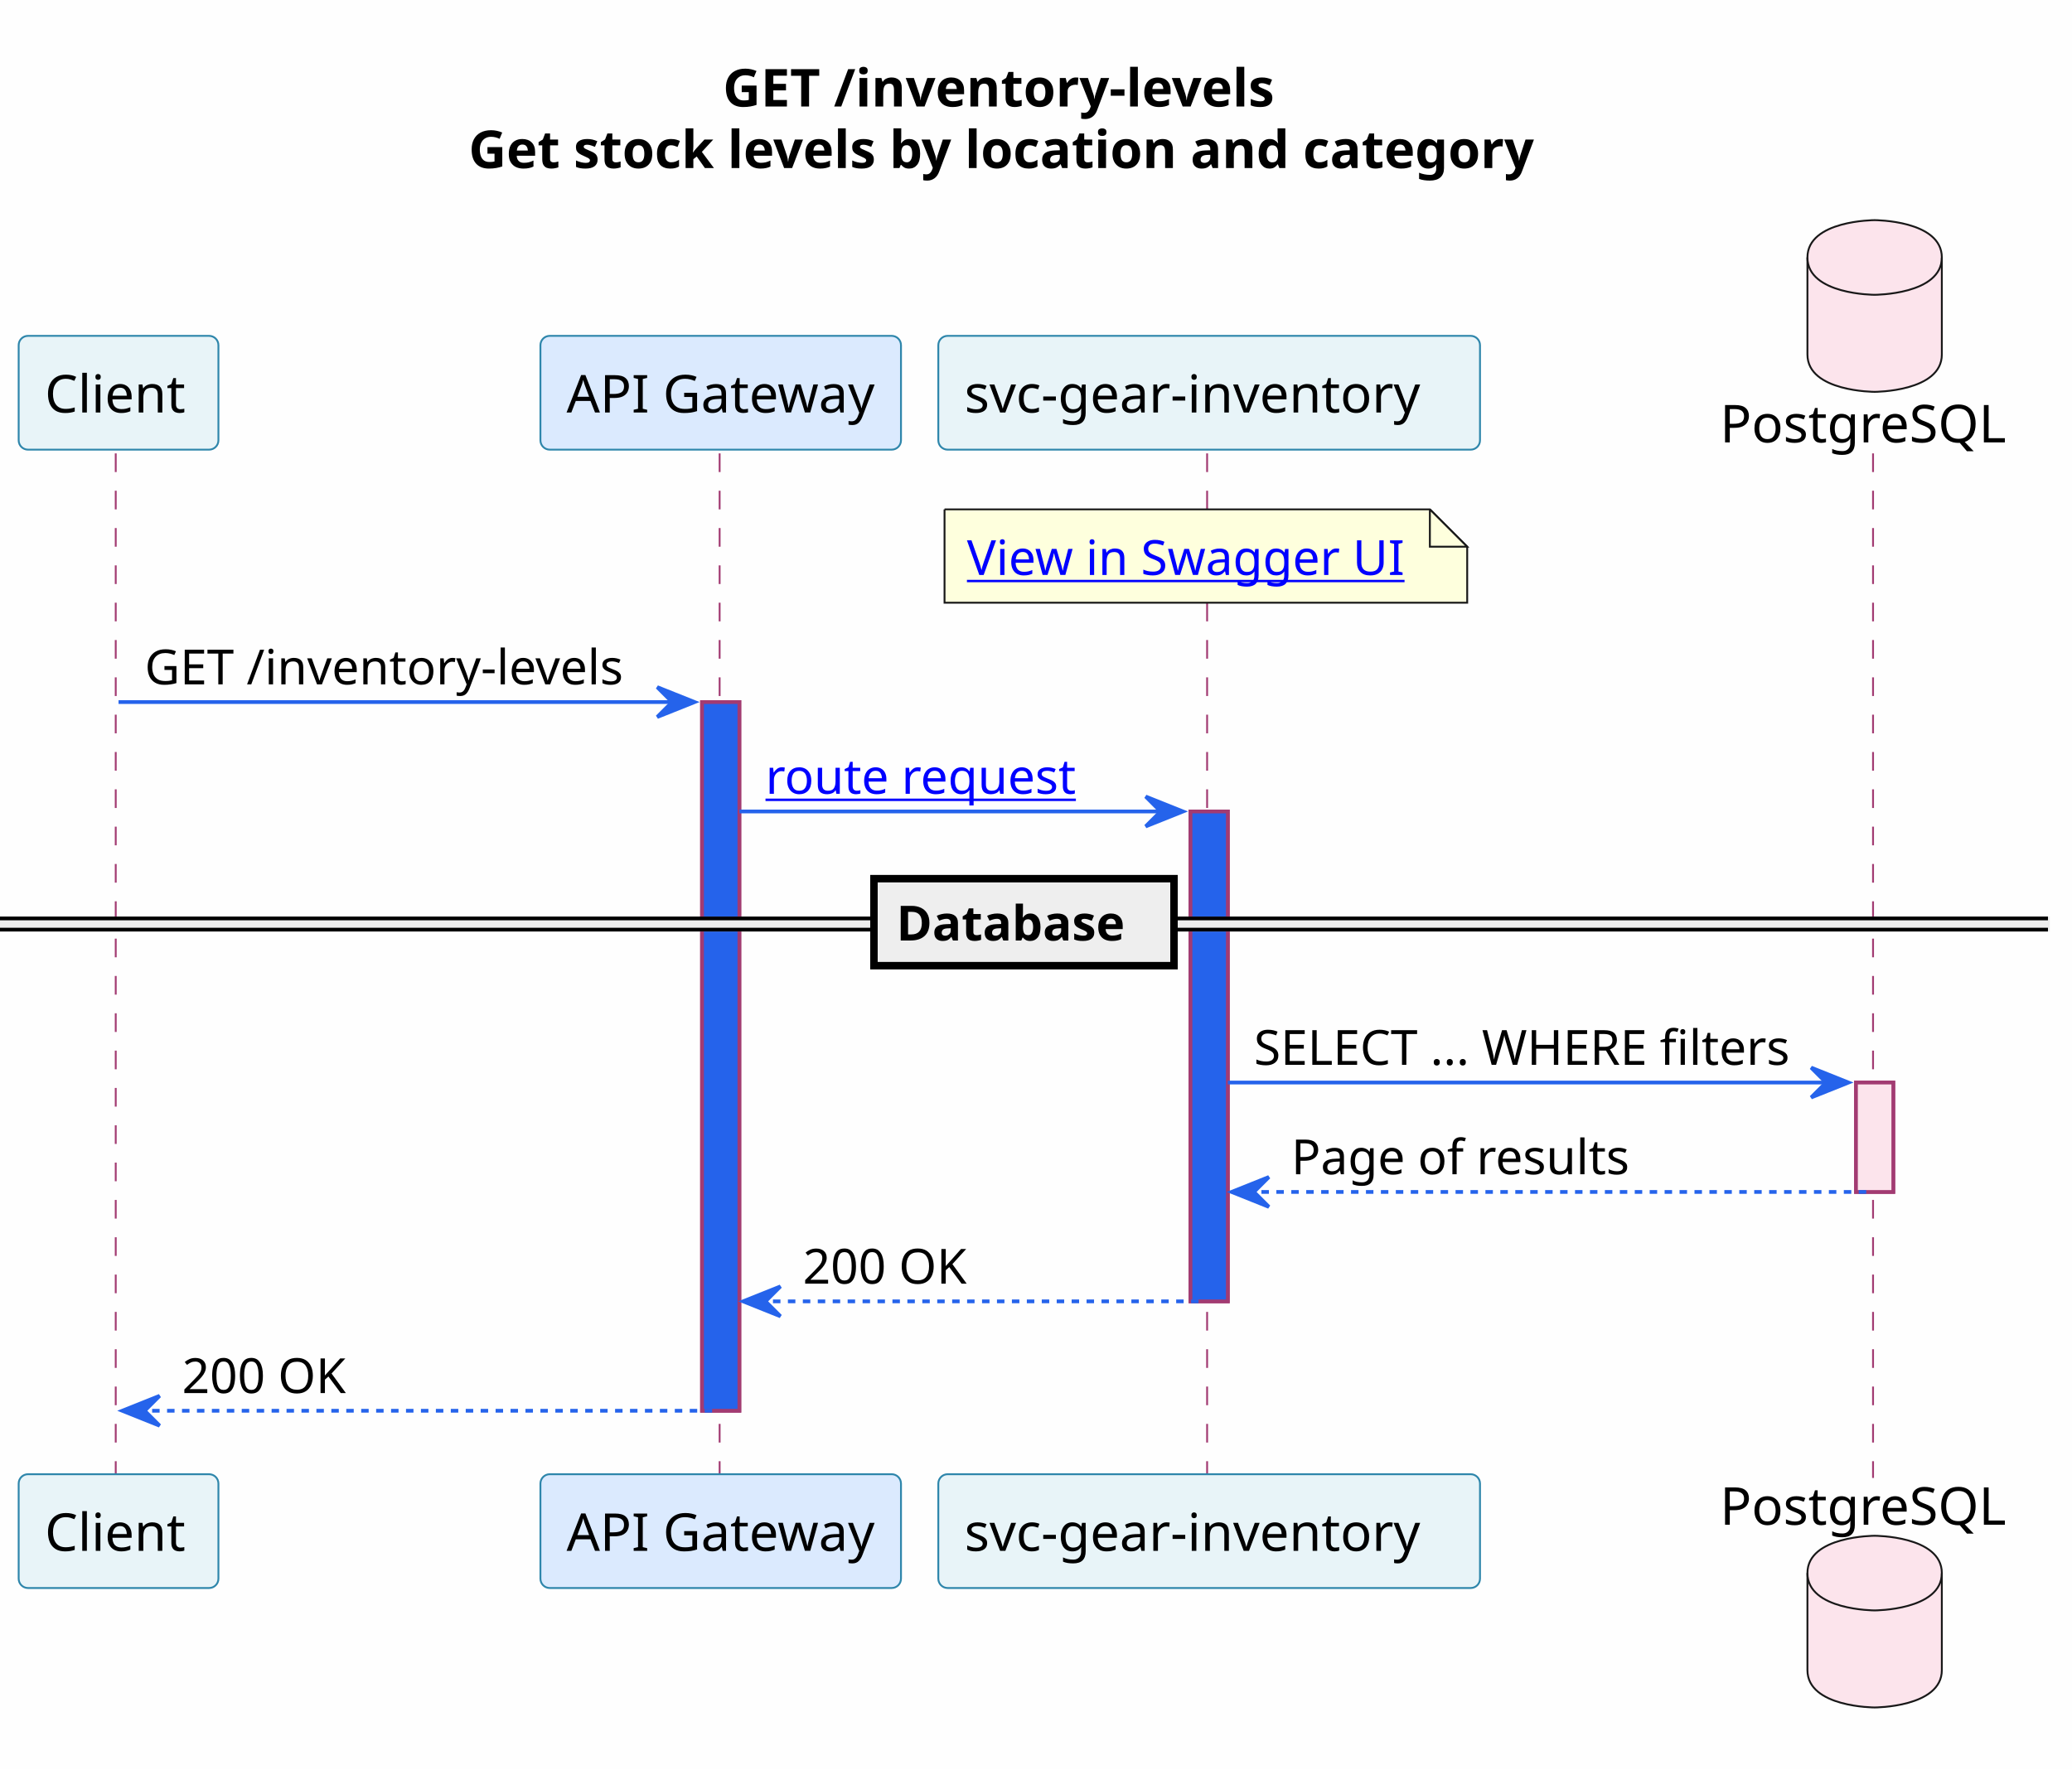
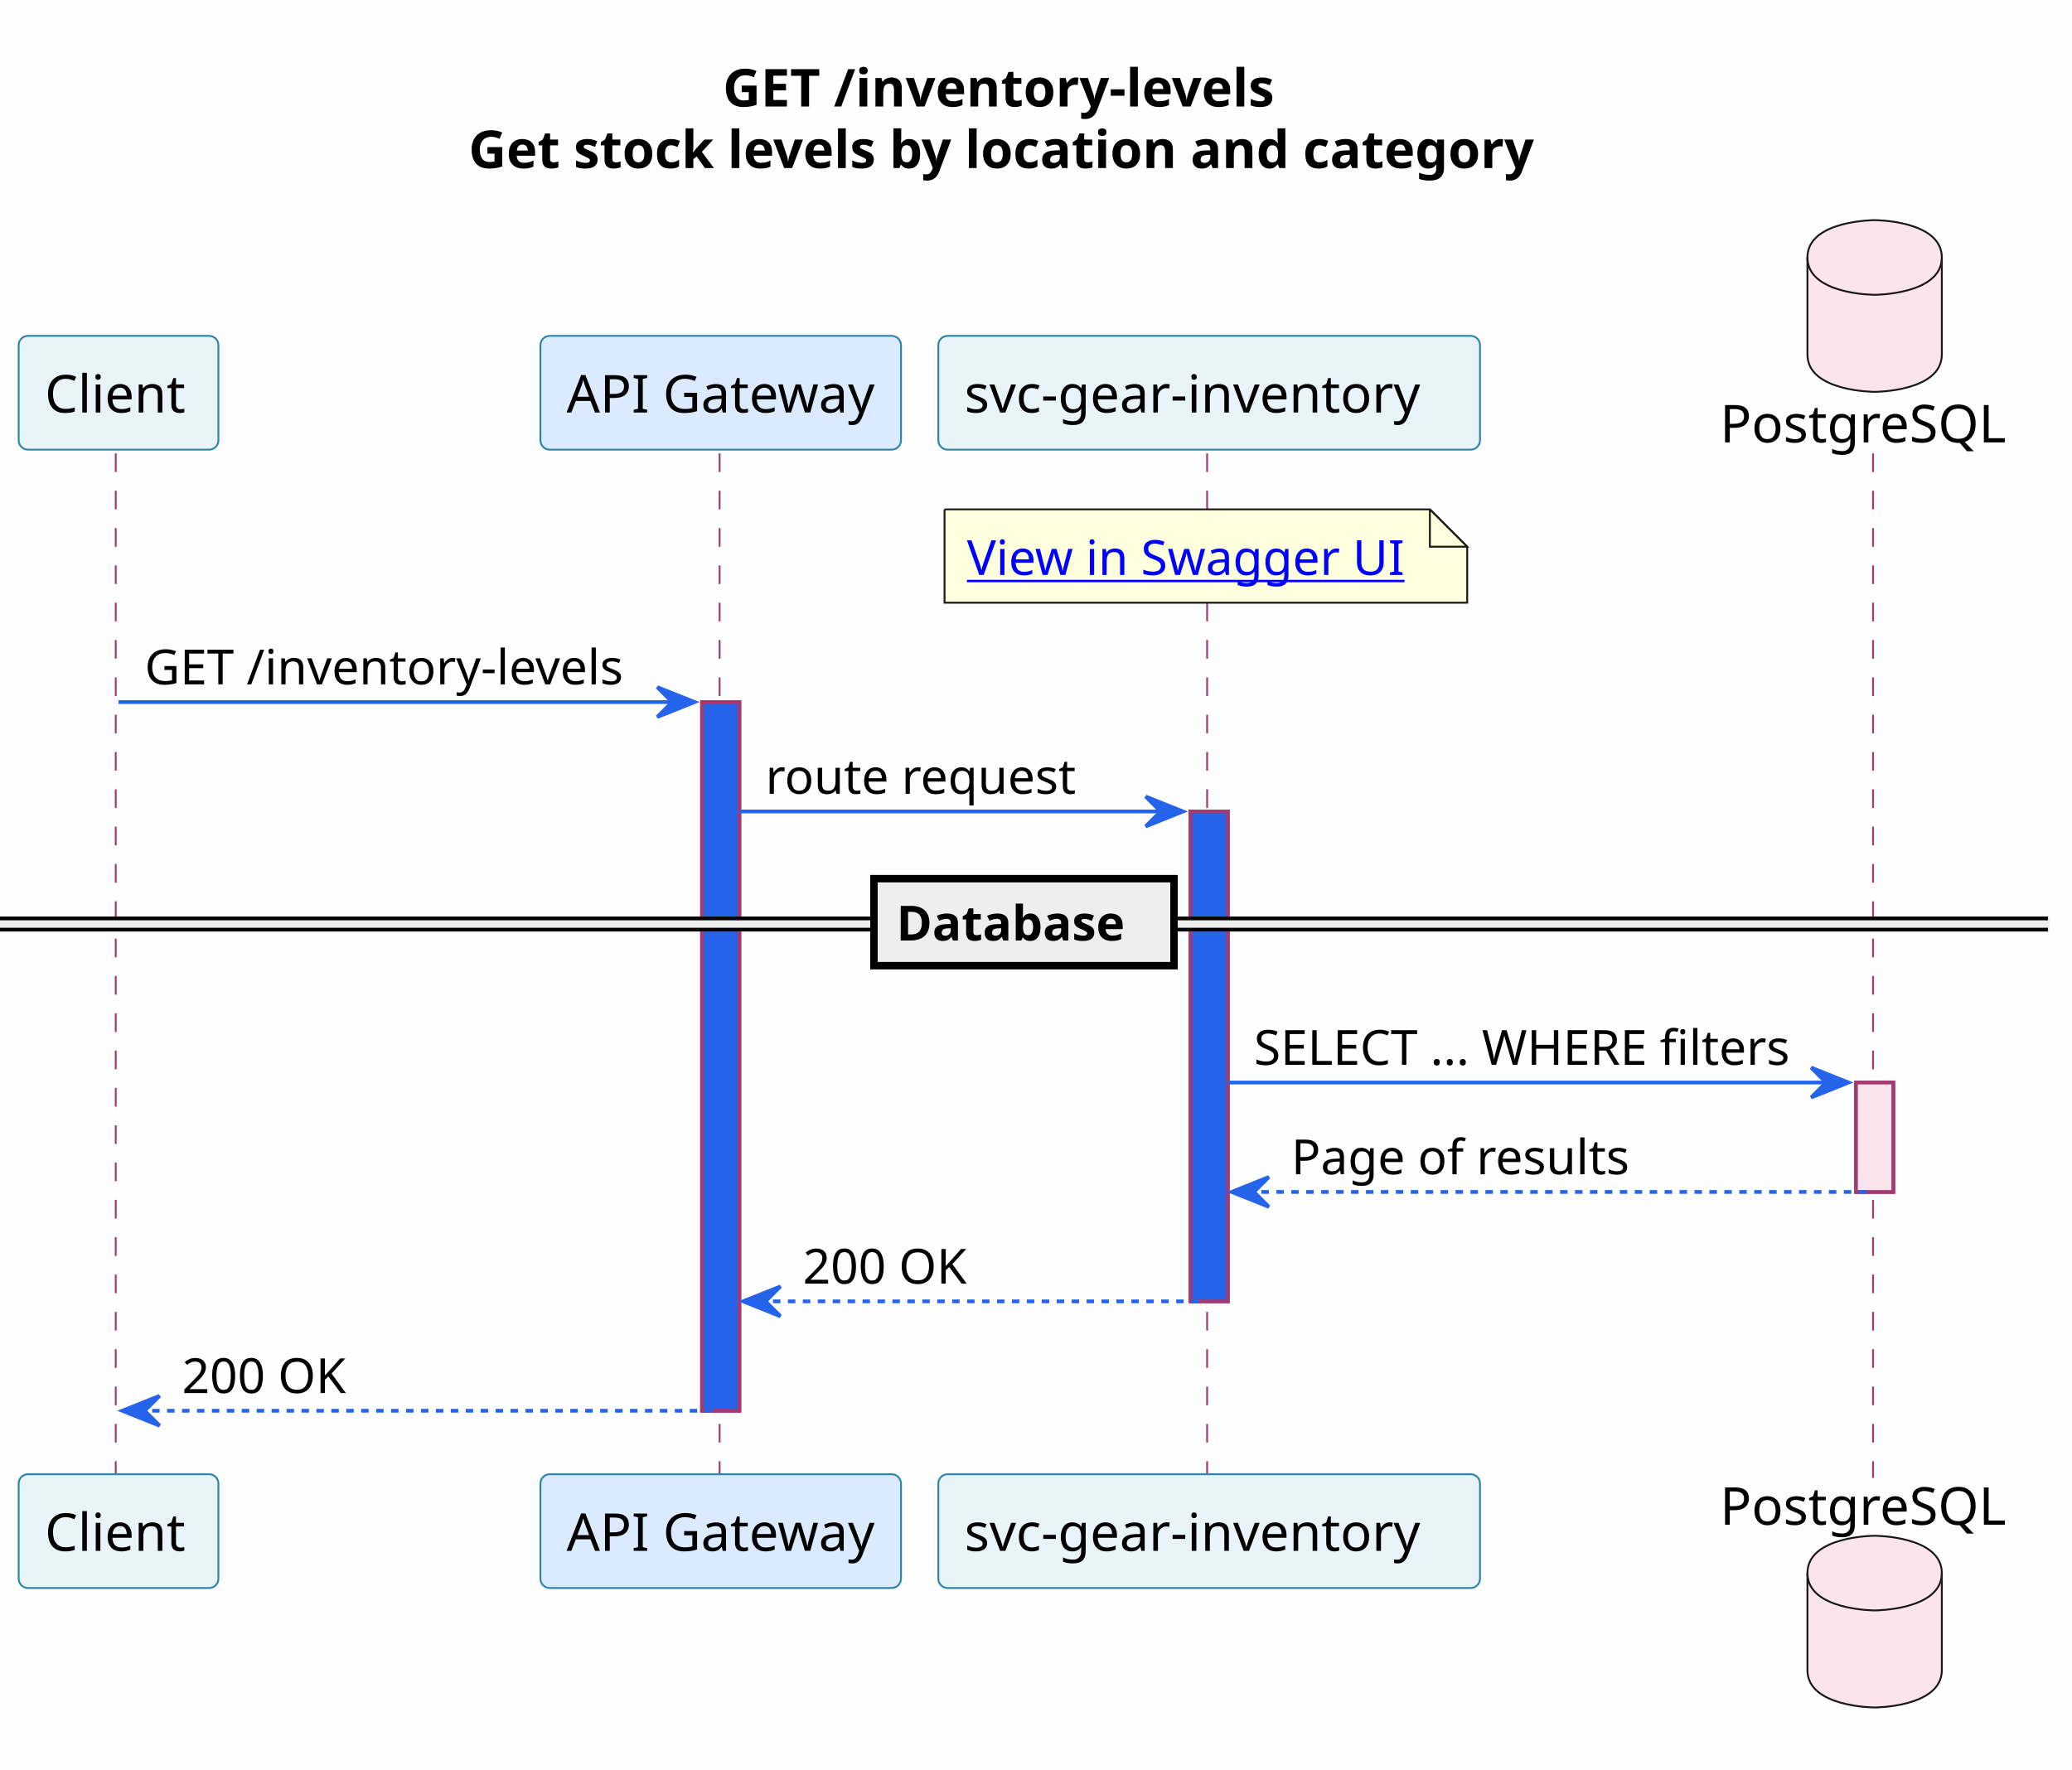
<svg xmlns="http://www.w3.org/2000/svg" xmlns:xlink="http://www.w3.org/1999/xlink" contentStyleType="text/css" data-diagram-type="SEQUENCE" height="474px" preserveAspectRatio="none" style="width:555px;height:474px;background:#FEFEFE;" version="1.1" viewBox="0 0 555 474" width="555px" zoomAndPan="magnify">
  <defs />
  <g>
    <rect fill="#FEFEFE" height="474" style="stroke:none;stroke-width:1;" width="555" x="0" y="0" />
    <text fill="#000000" font-family="Segoe UI" font-size="14" font-weight="bold" lengthAdjust="spacing" textLength="160.303" x="193.628" y="28.535">GET /inventory-levels</text>
    <text fill="#000000" font-family="Segoe UI" font-size="14" font-weight="bold" lengthAdjust="spacing" textLength="296.516" x="125.522" y="45.023">Get stock levels by location and category</text>
    <g>
      <rect fill="#2563EB" height="189.863" style="stroke:#A23B72;stroke-width:1;" width="10" x="188.046" y="188.086" />
    </g>
    <g>
      <rect fill="#2563EB" height="131.242" style="stroke:#A23B72;stroke-width:1;" width="10" x="318.881" y="217.397" />
    </g>
    <g>
      <rect fill="#FCE4EC" height="29.311" style="stroke:#A23B72;stroke-width:1;" width="10" x="497.134" y="290.018" />
    </g>
    <g>
      <rect fill="#000000" fill-opacity="0" height="274.484" width="8" x="27.752" y="121.465" />
      <line style="stroke:#A23B72;stroke-width:0.5;stroke-dasharray:5,5;" x1="31" x2="31" y1="121.465" y2="395.949" />
    </g>
    <g>
      <rect fill="#000000" fill-opacity="0" height="274.484" width="8" x="189.046" y="121.465" />
      <line style="stroke:#A23B72;stroke-width:0.5;stroke-dasharray:5,5;" x1="192.757" x2="192.757" y1="121.465" y2="395.949" />
    </g>
    <g>
      <rect fill="#000000" fill-opacity="0" height="274.484" width="8" x="319.881" y="121.465" />
      <line style="stroke:#A23B72;stroke-width:0.5;stroke-dasharray:5,5;" x1="323.335" x2="323.335" y1="121.465" y2="395.949" />
    </g>
    <g>
      <rect fill="#000000" fill-opacity="0" height="274.484" width="8" x="498.134" y="121.465" />
      <line style="stroke:#A23B72;stroke-width:0.5;stroke-dasharray:5,5;" x1="501.709" x2="501.709" y1="121.465" y2="395.949" />
    </g>
    <g class="participant participant-head" data-participant="Client">
      <rect fill="#E8F4F8" height="30.488" rx="2.5" ry="2.5" style="stroke:#2E86AB;stroke-width:0.5;" width="53.505" x="5" y="89.977" />
      <text fill="#000000" font-family="Segoe UI" font-size="14" lengthAdjust="spacing" textLength="39.505" x="12" y="110.512">Client</text>
    </g>
    <g class="participant participant-tail" data-participant="Client">
      <rect fill="#E8F4F8" height="30.488" rx="2.5" ry="2.5" style="stroke:#2E86AB;stroke-width:0.5;" width="53.505" x="5" y="394.949" />
      <text fill="#000000" font-family="Segoe UI" font-size="14" lengthAdjust="spacing" textLength="39.505" x="12" y="415.484">Client</text>
    </g>
    <g class="participant participant-head" data-participant="GW">
      <rect fill="#DBEAFE" height="30.488" rx="2.5" ry="2.5" style="stroke:#2E86AB;stroke-width:0.5;" width="96.578" x="144.757" y="89.977" />
      <text fill="#000000" font-family="Segoe UI" font-size="14" lengthAdjust="spacing" textLength="82.578" x="151.757" y="110.512">API Gateway</text>
    </g>
    <g class="participant participant-tail" data-participant="GW">
      <rect fill="#DBEAFE" height="30.488" rx="2.5" ry="2.5" style="stroke:#2E86AB;stroke-width:0.5;" width="96.578" x="144.757" y="394.949" />
      <text fill="#000000" font-family="Segoe UI" font-size="14" lengthAdjust="spacing" textLength="82.578" x="151.757" y="415.484">API Gateway</text>
    </g>
    <g class="participant participant-head" data-participant="Svc">
      <a href="/microservices/svc-gear-inventory/" target="_top" title="/microservices/svc-gear-inventory/" xlink:actuate="onRequest" xlink:href="/microservices/svc-gear-inventory/" xlink:show="new" xlink:title="/microservices/svc-gear-inventory/" xlink:type="simple">
        <rect fill="#E8F4F8" height="30.488" rx="2.5" ry="2.5" style="stroke:#2E86AB;stroke-width:0.5;" width="145.093" x="251.335" y="89.977" />
        <text fill="#000000" font-family="Segoe UI" font-size="14" lengthAdjust="spacing" textLength="131.093" x="258.335" y="110.512">svc-gear-inventory</text>
      </a>
    </g>
    <g class="participant participant-tail" data-participant="Svc">
      <a href="/microservices/svc-gear-inventory/" target="_top" title="/microservices/svc-gear-inventory/" xlink:actuate="onRequest" xlink:href="/microservices/svc-gear-inventory/" xlink:show="new" xlink:title="/microservices/svc-gear-inventory/" xlink:type="simple">
        <rect fill="#E8F4F8" height="30.488" rx="2.5" ry="2.5" style="stroke:#2E86AB;stroke-width:0.5;" width="145.093" x="251.335" y="394.949" />
        <text fill="#000000" font-family="Segoe UI" font-size="14" lengthAdjust="spacing" textLength="131.093" x="258.335" y="415.484">svc-gear-inventory</text>
      </a>
    </g>
    <g class="participant participant-head" data-participant="DB">
      <text fill="#000000" font-family="Segoe UI" font-size="14" lengthAdjust="spacing" textLength="76.85" x="460.709" y="118.512">PostgreSQL</text>
      <path d="M484.134,68.977 C484.134,58.977 502.134,58.977 502.134,58.977 C502.134,58.977 520.134,58.977 520.134,68.977 L520.134,94.977 C520.134,104.977 502.134,104.977 502.134,104.977 C502.134,104.977 484.134,104.977 484.134,94.977 L484.134,68.977" fill="#FCE4EC" style="stroke:#181818;stroke-width:0.5;" />
      <path d="M484.134,68.977 C484.134,78.977 502.134,78.977 502.134,78.977 C502.134,78.977 520.134,78.977 520.134,68.977" fill="none" style="stroke:#181818;stroke-width:0.5;" />
    </g>
    <g class="participant participant-tail" data-participant="DB">
      <text fill="#000000" font-family="Segoe UI" font-size="14" lengthAdjust="spacing" textLength="76.85" x="460.709" y="408.484">PostgreSQL</text>
      <path d="M484.134,421.438 C484.134,411.438 502.134,411.438 502.134,411.438 C502.134,411.438 520.134,411.438 520.134,421.438 L520.134,447.438 C520.134,457.438 502.134,457.438 502.134,457.438 C502.134,457.438 484.134,457.438 484.134,447.438 L484.134,421.438" fill="#FCE4EC" style="stroke:#181818;stroke-width:0.5;" />
      <path d="M484.134,421.438 C484.134,431.438 502.134,431.438 502.134,431.438 C502.134,431.438 520.134,431.438 520.134,421.438" fill="none" style="stroke:#181818;stroke-width:0.5;" />
    </g>
    <g>
      <rect fill="#2563EB" height="189.863" style="stroke:#A23B72;stroke-width:1;" width="10" x="188.046" y="188.086" />
    </g>
    <g>
      <rect fill="#2563EB" height="131.242" style="stroke:#A23B72;stroke-width:1;" width="10" x="318.881" y="217.397" />
    </g>
    <g>
      <rect fill="#FCE4EC" height="29.311" style="stroke:#A23B72;stroke-width:1;" width="10" x="497.134" y="290.018" />
    </g>
    <path d="M253,136.465 L253,161.465 L393,161.465 L393,146.465 L383,136.465 L253,136.465" fill="#FEFFDD" style="stroke:#181818;stroke-width:0.5;" />
    <path d="M383,136.465 L383,146.465 L393,146.465 L383,136.465" fill="#FEFFDD" style="stroke:#181818;stroke-width:0.5;" />
    <a href="/services/api/svc-gear-inventory.html#/Inventory%20Levels/getInventoryLevels" target="_top" title="/services/api/svc-gear-inventory.html#/Inventory%20Levels/getInventoryLevels" xlink:actuate="onRequest" xlink:href="/services/api/svc-gear-inventory.html#/Inventory%20Levels/getInventoryLevels" xlink:show="new" xlink:title="/services/api/svc-gear-inventory.html#/Inventory%20Levels/getInventoryLevels" xlink:type="simple">
      <text fill="#0000FF" font-family="Segoe UI" font-size="13" lengthAdjust="spacing" text-decoration="underline" textLength="119.406" x="259" y="154.033">View in Swagger UI</text>
    </a>
    <g class="message" data-participant-1="Client" data-participant-2="GW">
      <polygon fill="#2563EB" points="176.046,184.086,186.046,188.086,176.046,192.086,180.046,188.086" style="stroke:#2563EB;stroke-width:1;" />
      <line style="stroke:#2563EB;stroke-width:1;" x1="31.752" x2="182.046" y1="188.086" y2="188.086" />
      <text fill="#000000" font-family="Segoe UI" font-size="13" lengthAdjust="spacing" textLength="137.293" x="38.752" y="183.344">GET /inventory-levels</text>
    </g>
    <g class="message" data-participant-1="GW" data-participant-2="Svc">
      <polygon fill="#2563EB" points="306.881,213.397,316.881,217.397,306.881,221.397,310.881,217.397" style="stroke:#2563EB;stroke-width:1;" />
      <line style="stroke:#2563EB;stroke-width:1;" x1="198.046" x2="312.881" y1="217.397" y2="217.397" />
-       <a href="/microservices/svc-gear-inventory/#get-inventory-levels-get-stock-levels-by-location-and-category" target="_top" title="/microservices/svc-gear-inventory/#get-inventory-levels-get-stock-levels-by-location-and-category" xlink:actuate="onRequest" xlink:href="/microservices/svc-gear-inventory/#get-inventory-levels-get-stock-levels-by-location-and-category" xlink:show="new" xlink:title="/microservices/svc-gear-inventory/#get-inventory-levels-get-stock-levels-by-location-and-category" xlink:type="simple">
-         <text fill="#0000FF" font-family="Segoe UI" font-size="13" lengthAdjust="spacing" text-decoration="underline" textLength="85.135" x="205.046" y="212.654">route request</text>
-       </a>
+       <text fill="#000000" font-family="Segoe UI" font-size="13" lengthAdjust="spacing" textLength="85.135" x="205.046" y="212.654">route request</text>
    </g>
    <rect fill="#EEEEEE" height="3" style="stroke:#EEEEEE;stroke-width:1;" width="548.559" x="0" y="246.052" />
    <line style="stroke:#000000;stroke-width:1;" x1="0" x2="548.559" y1="246.052" y2="246.052" />
    <line style="stroke:#000000;stroke-width:1;" x1="0" x2="548.559" y1="249.052" y2="249.052" />
    <rect fill="#EEEEEE" height="23.311" style="stroke:#000000;stroke-width:2;" width="80.371" x="234.094" y="235.397" />
    <text fill="#000000" font-family="Segoe UI" font-size="13" font-weight="bold" lengthAdjust="spacing" textLength="62.086" x="240.094" y="251.965">Database</text>
    <g class="message" data-participant-1="Svc" data-participant-2="DB">
      <polygon fill="#2563EB" points="485.134,286.018,495.134,290.018,485.134,294.018,489.134,290.018" style="stroke:#2563EB;stroke-width:1;" />
      <line style="stroke:#2563EB;stroke-width:1;" x1="328.881" x2="491.134" y1="290.018" y2="290.018" />
      <text fill="#000000" font-family="Segoe UI" font-size="13" lengthAdjust="spacing" textLength="149.252" x="335.881" y="285.275">SELECT ... WHERE filters</text>
    </g>
    <g class="message" data-participant-1="DB" data-participant-2="Svc">
      <polygon fill="#2563EB" points="339.881,315.328,329.881,319.328,339.881,323.328,335.881,319.328" style="stroke:#2563EB;stroke-width:1;" />
      <line style="stroke:#2563EB;stroke-width:1;stroke-dasharray:2,2;" x1="333.881" x2="501.134" y1="319.328" y2="319.328" />
      <text fill="#000000" font-family="Segoe UI" font-size="13" lengthAdjust="spacing" textLength="93.209" x="345.881" y="314.586">Page of results</text>
    </g>
    <g class="message" data-participant-1="Svc" data-participant-2="GW">
      <polygon fill="#2563EB" points="209.046,344.639,199.046,348.639,209.046,352.639,205.046,348.639" style="stroke:#2563EB;stroke-width:1;" />
      <line style="stroke:#2563EB;stroke-width:1;stroke-dasharray:2,2;" x1="203.046" x2="322.881" y1="348.639" y2="348.639" />
      <text fill="#000000" font-family="Segoe UI" font-size="13" lengthAdjust="spacing" textLength="47.36" x="215.046" y="343.897">200 OK</text>
    </g>
    <g class="message" data-participant-1="GW" data-participant-2="Client">
      <polygon fill="#2563EB" points="42.752,373.949,32.752,377.949,42.752,381.949,38.752,377.949" style="stroke:#2563EB;stroke-width:1;" />
      <line style="stroke:#2563EB;stroke-width:1;stroke-dasharray:2,2;" x1="36.752" x2="192.046" y1="377.949" y2="377.949" />
      <text fill="#000000" font-family="Segoe UI" font-size="13" lengthAdjust="spacing" textLength="47.36" x="48.752" y="373.207">200 OK</text>
    </g>
  </g>
</svg>
